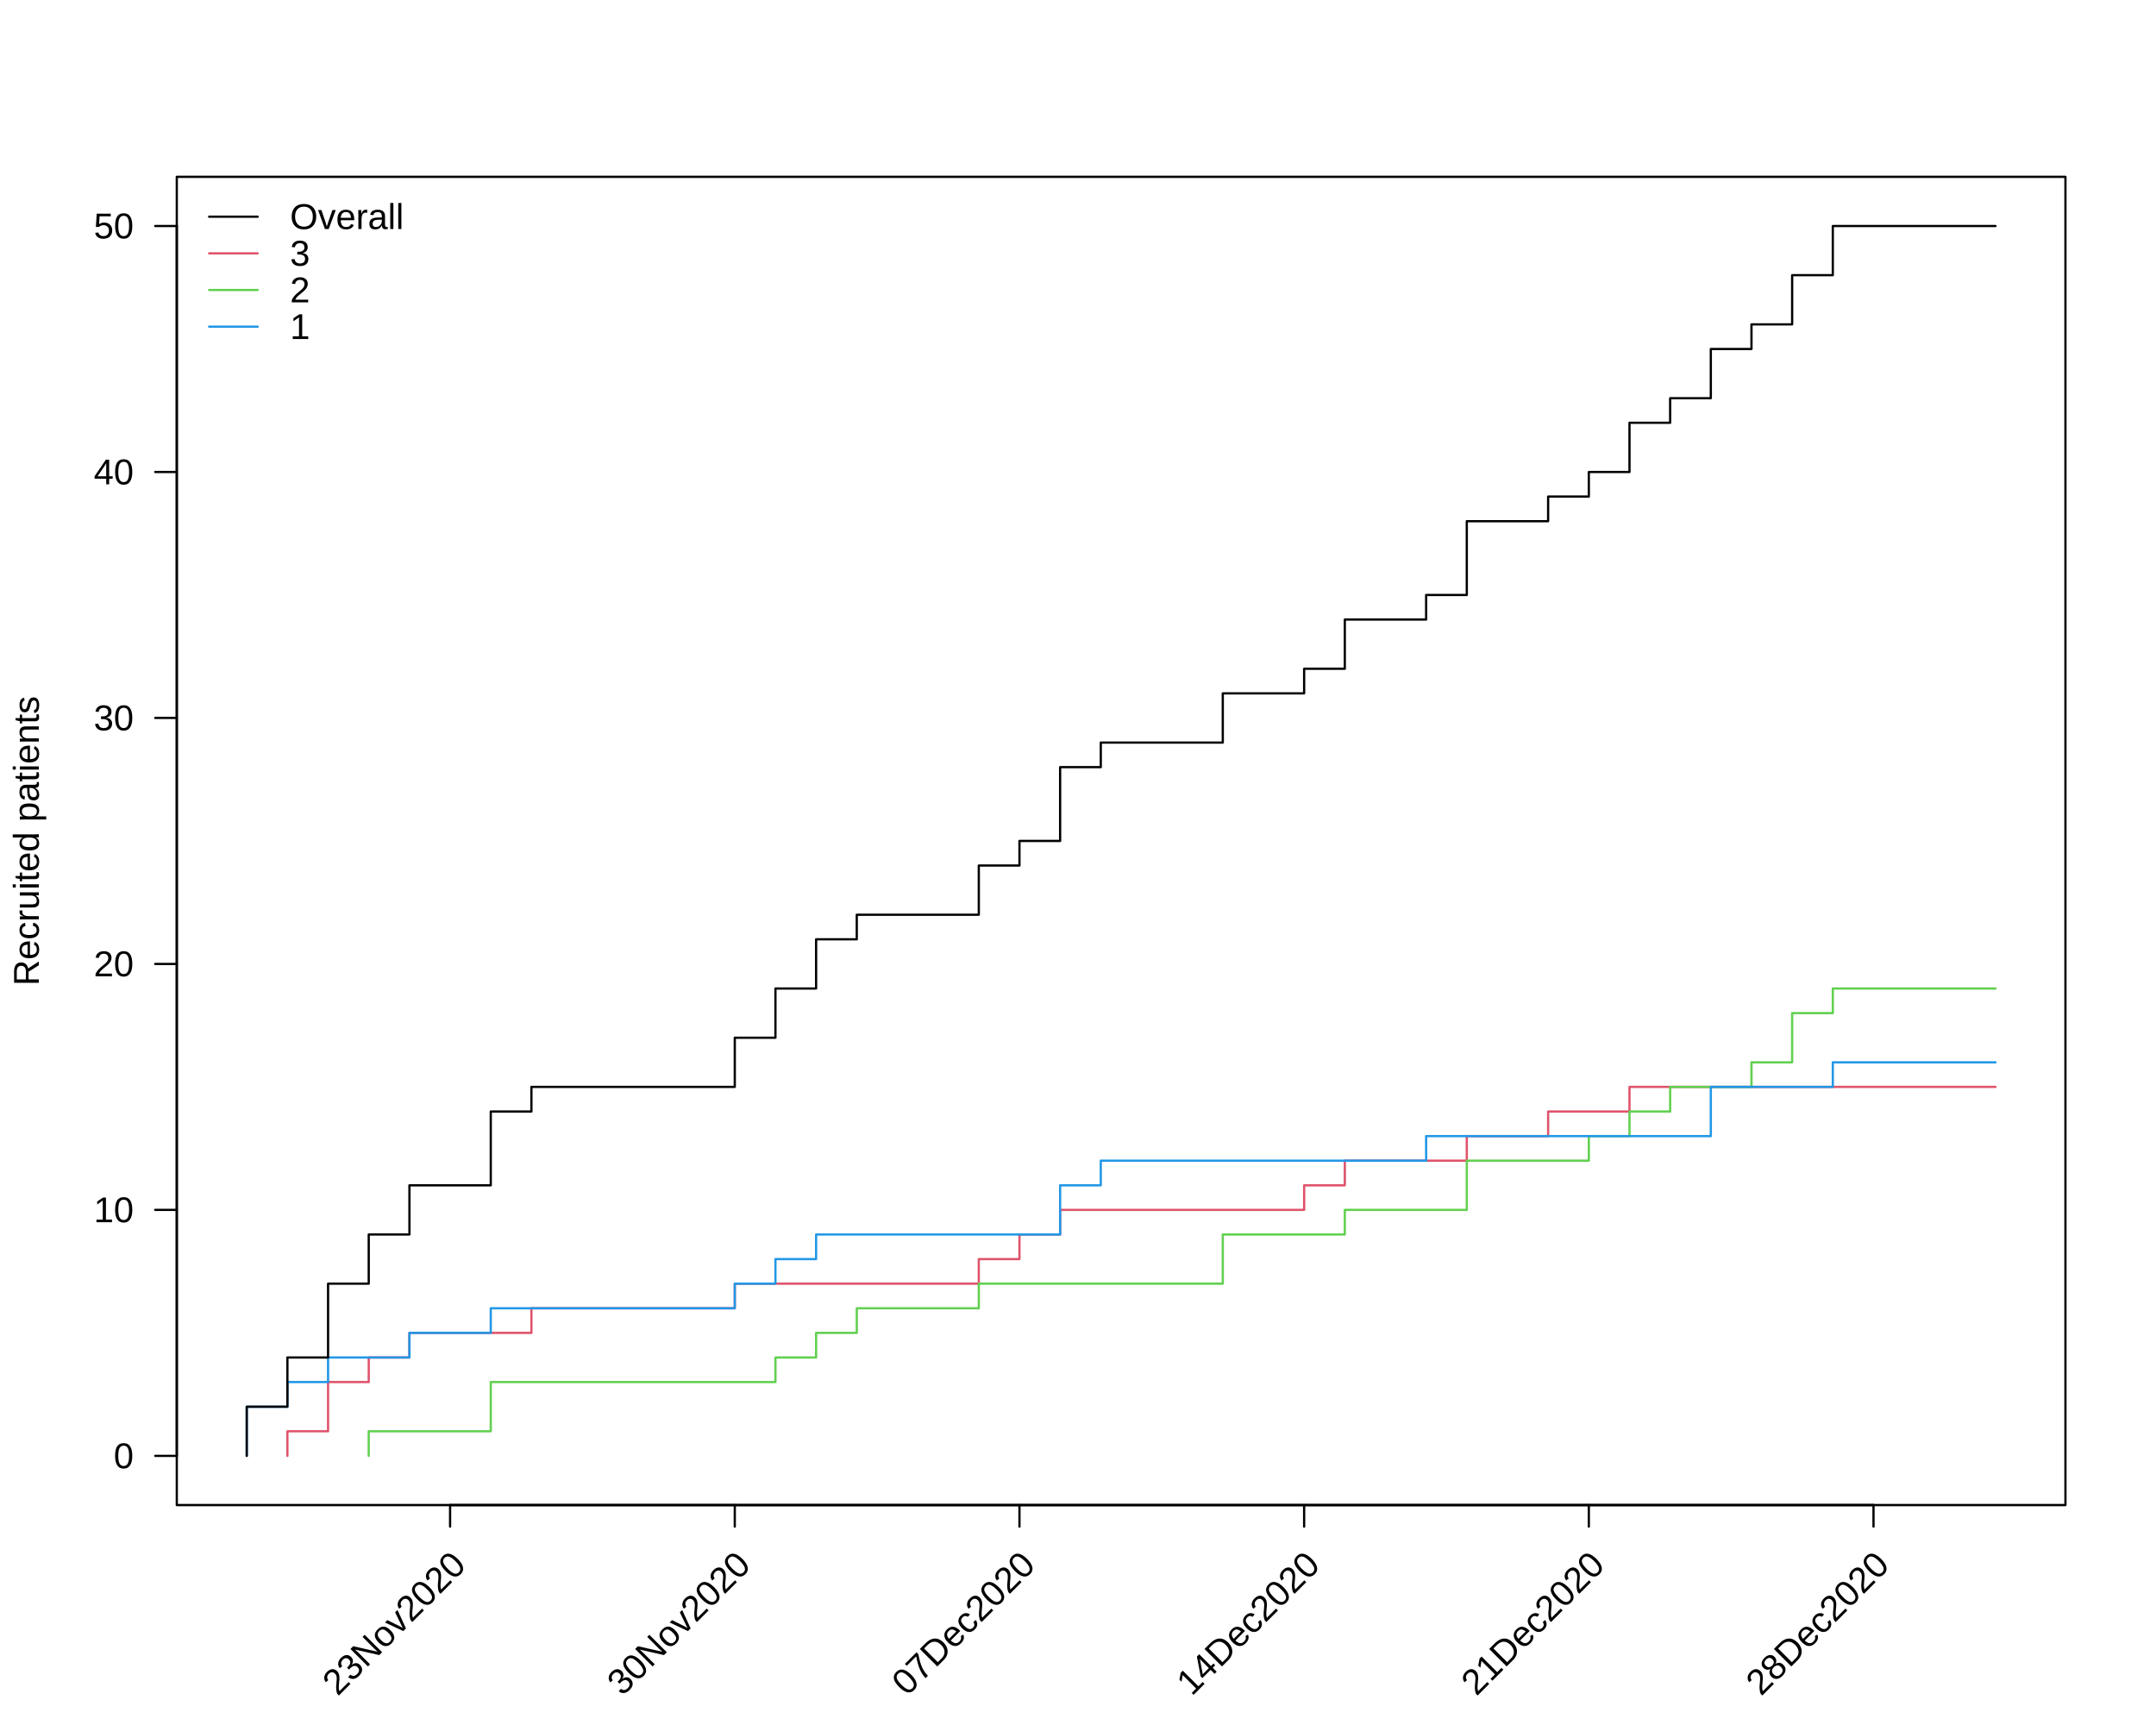
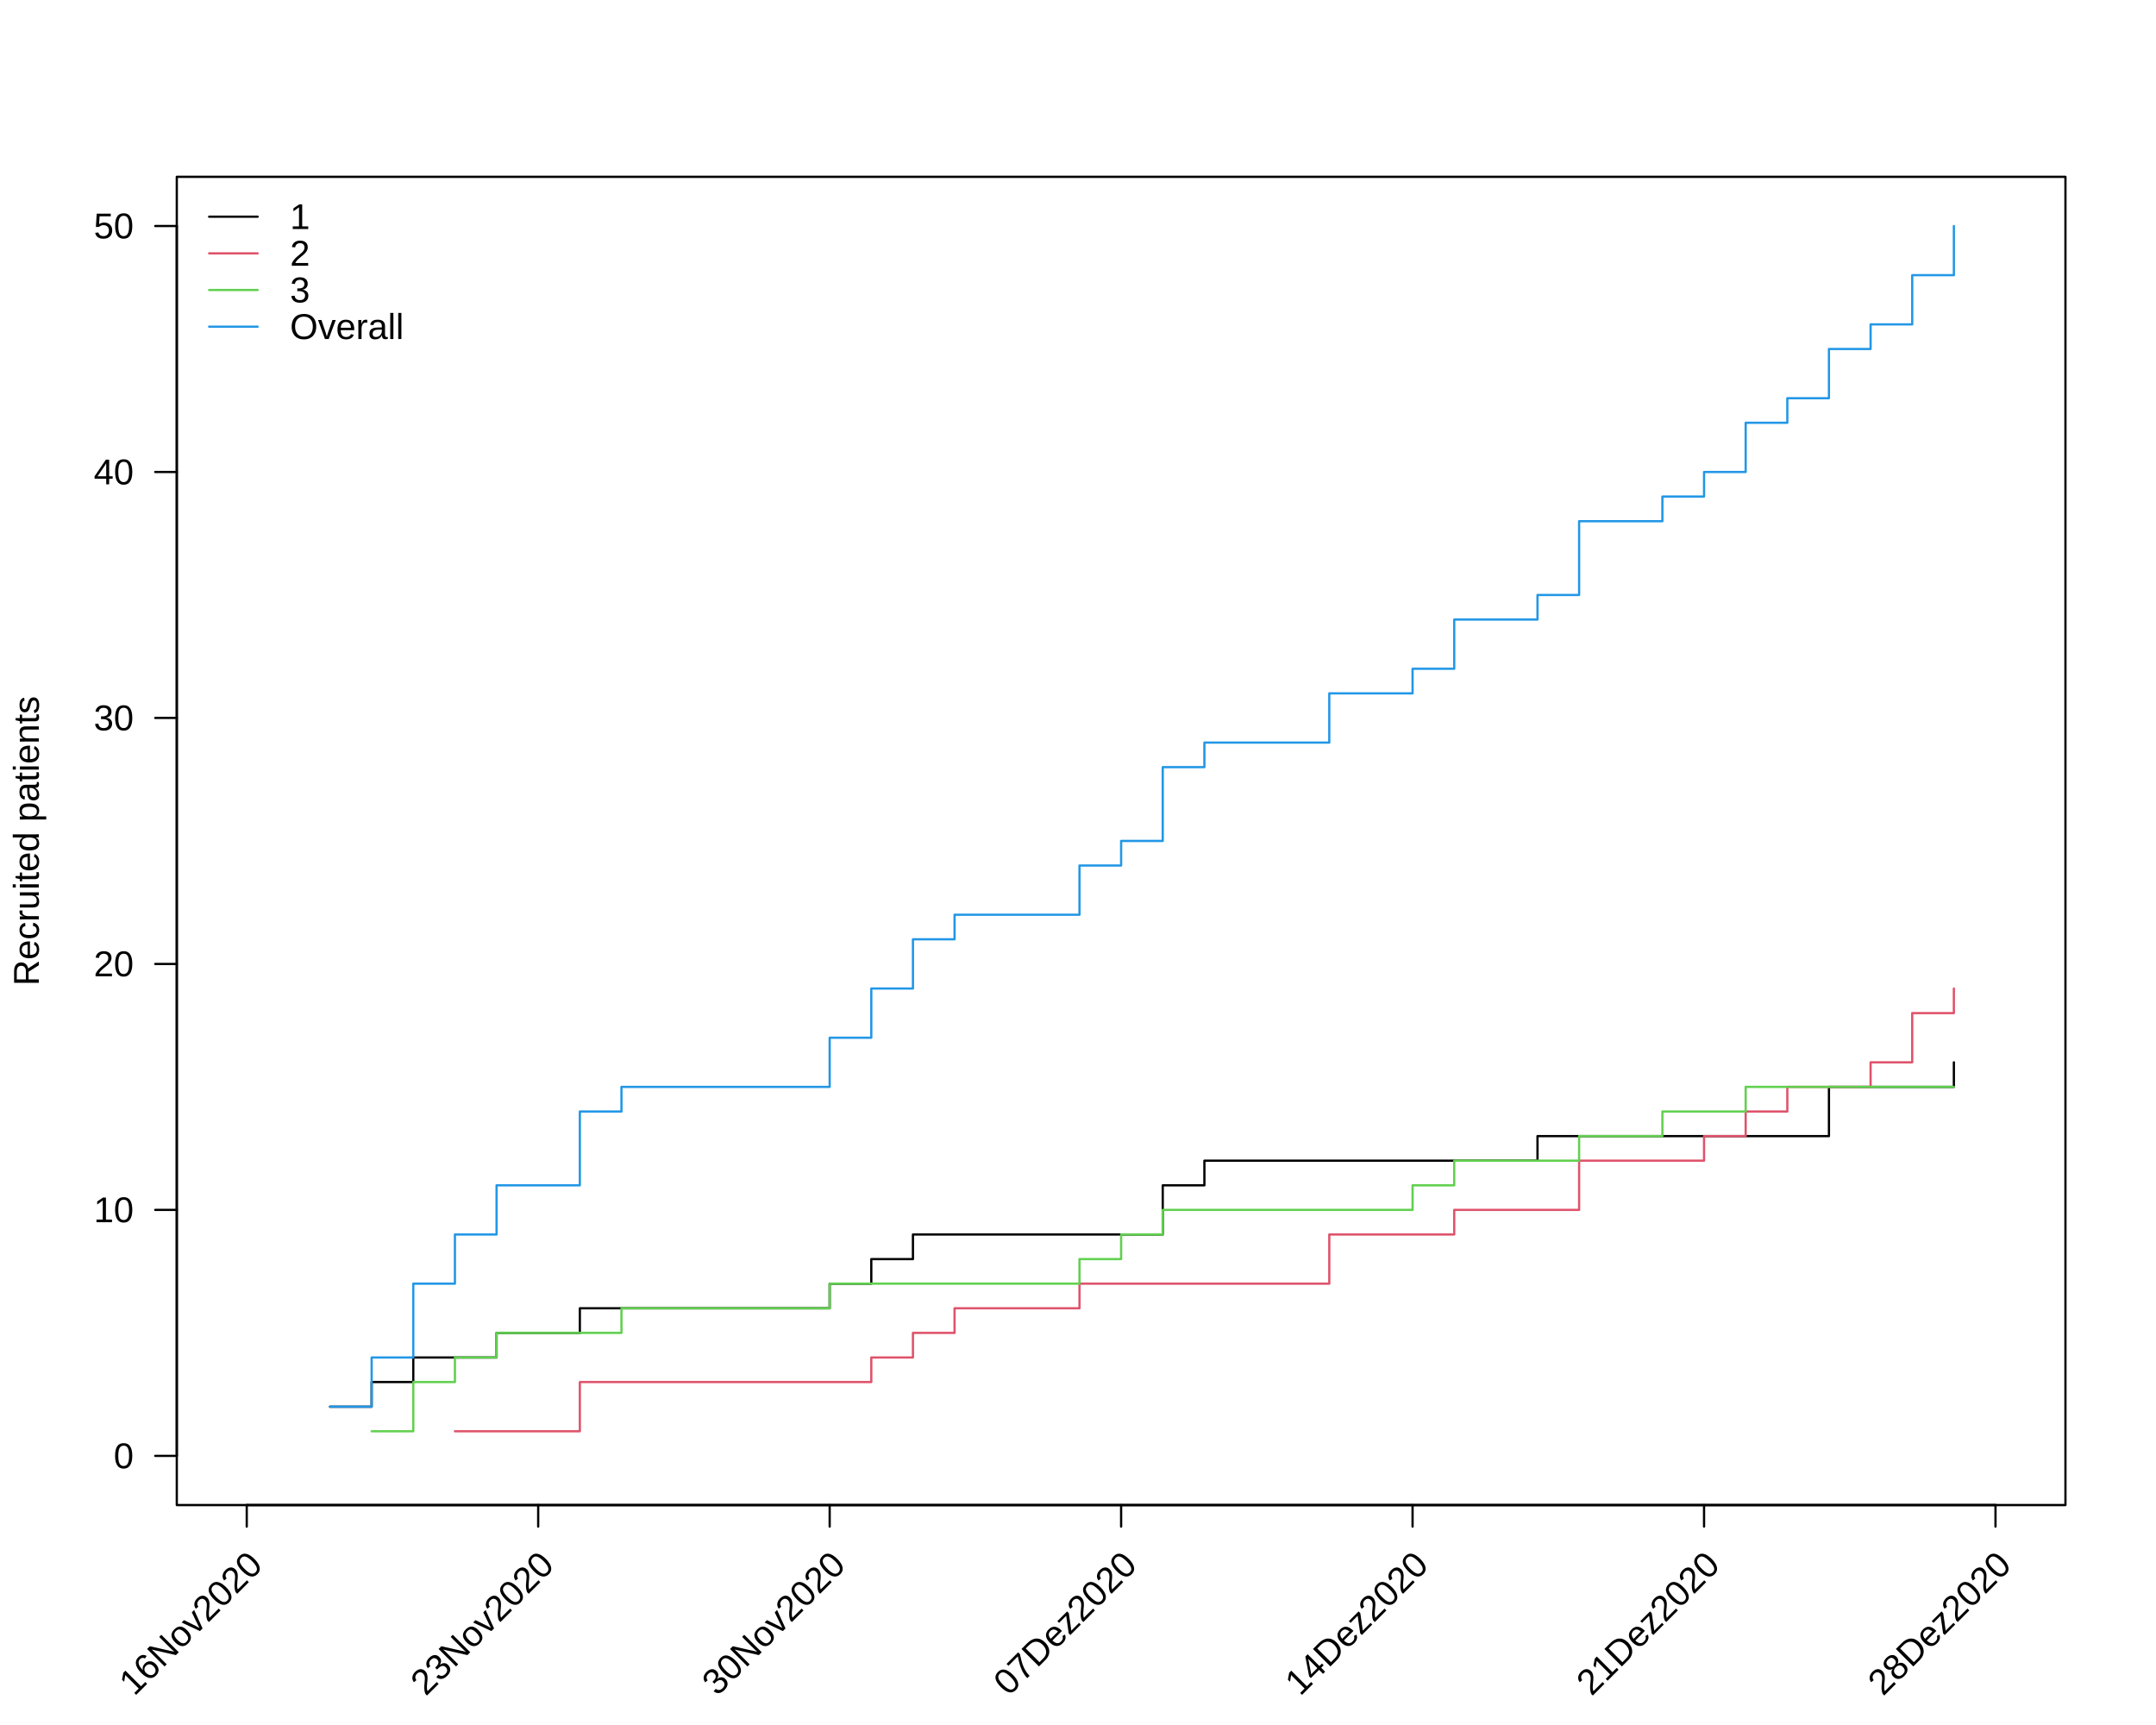
<svg xmlns="http://www.w3.org/2000/svg" viewBox="0 0 720.00 576.00">
  <defs>
    <style type="text/css">
    line, polyline, polygon, path, rect, circle {
      fill: none;
      stroke: #000000;
      stroke-linecap: round;
      stroke-linejoin: round;
      stroke-miterlimit: 10.00;
    }
  </style>
  </defs>
  <rect width="100%" height="100%" style="stroke: none; fill: #FFFFFF;" />
  <text transform="translate(12.96,329.15) rotate(-90)" style="font-size: 12.00px; font-family: Liberation Sans;" textLength="96.70px" lengthAdjust="spacingAndGlyphs">Recruited patients</text>
-   <polyline points="59.04,502.56 689.76,502.56 689.76,59.04 59.04,59.04 59.04,502.56 " style="stroke-width: 0.75;" />
-   <line x1="150.31" y1="502.56" x2="625.66" y2="502.56" style="stroke-width: 0.75;" />
-   <line x1="150.31" y1="502.56" x2="150.31" y2="509.76" style="stroke-width: 0.75;" />
-   <line x1="245.38" y1="502.56" x2="245.38" y2="509.76" style="stroke-width: 0.75;" />
-   <line x1="340.45" y1="502.56" x2="340.45" y2="509.76" style="stroke-width: 0.75;" />
-   <line x1="435.52" y1="502.56" x2="435.52" y2="509.76" style="stroke-width: 0.75;" />
-   <line x1="530.59" y1="502.56" x2="530.59" y2="509.76" style="stroke-width: 0.75;" />
-   <line x1="625.66" y1="502.56" x2="625.66" y2="509.76" style="stroke-width: 0.75;" />
-   <text transform="translate(112.74,566.58) rotate(-45)" style="font-size: 12.00px; font-family: Liberation Sans;" textLength="61.38px" lengthAdjust="spacingAndGlyphs">23Nov2020</text>
-   <text transform="translate(207.81,566.58) rotate(-45)" style="font-size: 12.00px; font-family: Liberation Sans;" textLength="61.38px" lengthAdjust="spacingAndGlyphs">30Nov2020</text>
-   <text transform="translate(302.88,566.58) rotate(-45)" style="font-size: 12.00px; font-family: Liberation Sans;" textLength="61.38px" lengthAdjust="spacingAndGlyphs">07Dec2020</text>
-   <text transform="translate(397.95,566.58) rotate(-45)" style="font-size: 12.00px; font-family: Liberation Sans;" textLength="61.38px" lengthAdjust="spacingAndGlyphs">14Dec2020</text>
-   <text transform="translate(493.02,566.58) rotate(-45)" style="font-size: 12.00px; font-family: Liberation Sans;" textLength="61.38px" lengthAdjust="spacingAndGlyphs">21Dec2020</text>
-   <text transform="translate(588.09,566.58) rotate(-45)" style="font-size: 12.00px; font-family: Liberation Sans;" textLength="61.38px" lengthAdjust="spacingAndGlyphs">28Dec2020</text>
+   <polygon points="59.04,502.56 689.76,502.56 689.76,59.04 59.04,59.04 " style="stroke-width: 0.75; fill: none;" />
+   <line x1="82.40" y1="502.56" x2="666.40" y2="502.56" style="stroke-width: 0.75;" />
+   <line x1="82.40" y1="502.56" x2="82.40" y2="509.76" style="stroke-width: 0.75;" />
+   <line x1="179.73" y1="502.56" x2="179.73" y2="509.76" style="stroke-width: 0.75;" />
+   <line x1="277.07" y1="502.56" x2="277.07" y2="509.76" style="stroke-width: 0.75;" />
+   <line x1="374.40" y1="502.56" x2="374.40" y2="509.76" style="stroke-width: 0.75;" />
+   <line x1="471.73" y1="502.56" x2="471.73" y2="509.76" style="stroke-width: 0.75;" />
+   <line x1="569.07" y1="502.56" x2="569.07" y2="509.76" style="stroke-width: 0.75;" />
+   <line x1="666.40" y1="502.56" x2="666.40" y2="509.76" style="stroke-width: 0.75;" />
+   <text transform="translate(44.83,566.58) rotate(-45)" style="font-size: 12.00px; font-family: Liberation Sans;" textLength="61.38px" lengthAdjust="spacingAndGlyphs">16Nov2020</text>
+   <text transform="translate(142.17,566.58) rotate(-45)" style="font-size: 12.00px; font-family: Liberation Sans;" textLength="61.38px" lengthAdjust="spacingAndGlyphs">23Nov2020</text>
+   <text transform="translate(239.50,566.58) rotate(-45)" style="font-size: 12.00px; font-family: Liberation Sans;" textLength="61.38px" lengthAdjust="spacingAndGlyphs">30Nov2020</text>
+   <text transform="translate(336.83,566.58) rotate(-45)" style="font-size: 12.00px; font-family: Liberation Sans;" textLength="61.38px" lengthAdjust="spacingAndGlyphs">07Dez2020</text>
+   <text transform="translate(434.17,566.58) rotate(-45)" style="font-size: 12.00px; font-family: Liberation Sans;" textLength="61.38px" lengthAdjust="spacingAndGlyphs">14Dez2020</text>
+   <text transform="translate(531.50,566.58) rotate(-45)" style="font-size: 12.00px; font-family: Liberation Sans;" textLength="61.38px" lengthAdjust="spacingAndGlyphs">21Dez2020</text>
+   <text transform="translate(628.83,566.58) rotate(-45)" style="font-size: 12.00px; font-family: Liberation Sans;" textLength="61.38px" lengthAdjust="spacingAndGlyphs">28Dez2020</text>
  <line x1="59.04" y1="486.13" x2="59.04" y2="75.47" style="stroke-width: 0.75;" />
  <line x1="59.04" y1="486.13" x2="51.84" y2="486.13" style="stroke-width: 0.75;" />
  <line x1="59.04" y1="404.00" x2="51.84" y2="404.00" style="stroke-width: 0.75;" />
  <line x1="59.04" y1="321.87" x2="51.84" y2="321.87" style="stroke-width: 0.75;" />
  <line x1="59.04" y1="239.73" x2="51.84" y2="239.73" style="stroke-width: 0.75;" />
  <line x1="59.04" y1="157.60" x2="51.84" y2="157.60" style="stroke-width: 0.75;" />
  <line x1="59.04" y1="75.47" x2="51.84" y2="75.47" style="stroke-width: 0.75;" />
  <text x="37.97" y="490.26" style="font-size: 12.00px; font-family: Liberation Sans;" textLength="6.67px" lengthAdjust="spacingAndGlyphs">0</text>
  <text x="31.30" y="408.12" style="font-size: 12.00px; font-family: Liberation Sans;" textLength="13.34px" lengthAdjust="spacingAndGlyphs">10</text>
  <text x="31.30" y="325.99" style="font-size: 12.00px; font-family: Liberation Sans;" textLength="13.34px" lengthAdjust="spacingAndGlyphs">20</text>
  <text x="31.30" y="243.86" style="font-size: 12.00px; font-family: Liberation Sans;" textLength="13.34px" lengthAdjust="spacingAndGlyphs">30</text>
  <text x="31.30" y="161.73" style="font-size: 12.00px; font-family: Liberation Sans;" textLength="13.34px" lengthAdjust="spacingAndGlyphs">40</text>
  <text x="31.30" y="79.59" style="font-size: 12.00px; font-family: Liberation Sans;" textLength="13.34px" lengthAdjust="spacingAndGlyphs">50</text>
  <defs>
    <clipPath id="cpNTkuMDR8Njg5Ljc2fDUwMi41Nnw1OS4wNA==">
      <rect x="59.04" y="59.04" width="630.72" height="443.52" />
    </clipPath>
  </defs>
-   <polyline points="95.98,486.13 95.98,486.13 95.98,477.92 109.56,477.92 109.56,461.49 123.14,461.49 123.14,453.28 136.73,453.28 136.73,445.07 177.47,445.07 177.47,436.85 245.38,436.85 245.38,428.64 326.87,428.64 326.87,420.43 340.45,420.43 340.45,412.21 354.03,412.21 354.03,404.00 435.52,404.00 435.52,395.79 449.10,395.79 449.10,387.57 489.84,387.57 489.84,379.36 517.00,379.36 517.00,371.15 544.17,371.15 544.17,362.93 666.40,362.93 666.40,362.93 " style="stroke-width: 0.75; stroke: #DF536B;" clip-path="url(#cpNTkuMDR8Njg5Ljc2fDUwMi41Nnw1OS4wNA==)" />
-   <polyline points="123.14,486.13 123.14,486.13 123.14,477.92 163.89,477.92 163.89,461.49 258.96,461.49 258.96,453.28 272.54,453.28 272.54,445.07 286.12,445.07 286.12,436.85 326.87,436.85 326.87,428.64 408.35,428.64 408.35,412.21 449.10,412.21 449.10,404.00 489.84,404.00 489.84,387.57 530.59,387.57 530.59,379.36 544.17,379.36 544.17,371.15 557.75,371.15 557.75,362.93 584.91,362.93 584.91,354.72 598.49,354.72 598.49,338.29 612.07,338.29 612.07,330.08 666.40,330.08 666.40,330.08 " style="stroke-width: 0.75; stroke: #61D04F;" clip-path="url(#cpNTkuMDR8Njg5Ljc2fDUwMi41Nnw1OS4wNA==)" />
-   <polyline points="82.40,486.13 82.40,486.13 82.40,469.71 95.98,469.71 95.98,461.49 109.56,461.49 109.56,453.28 136.73,453.28 136.73,445.07 163.89,445.07 163.89,436.85 245.38,436.85 245.38,428.64 258.96,428.64 258.96,420.43 272.54,420.43 272.54,412.21 354.03,412.21 354.03,395.79 367.61,395.79 367.61,387.57 476.26,387.57 476.26,379.36 571.33,379.36 571.33,362.93 612.07,362.93 612.07,354.72 666.40,354.72 666.40,354.72 " style="stroke-width: 0.75; stroke: #2297E6;" clip-path="url(#cpNTkuMDR8Njg5Ljc2fDUwMi41Nnw1OS4wNA==)" />
-   <polyline points="82.40,486.13 82.40,486.13 82.40,469.71 95.98,469.71 95.98,453.28 109.56,453.28 109.56,428.64 123.14,428.64 123.14,412.21 136.73,412.21 136.73,395.79 163.89,395.79 163.89,371.15 177.47,371.15 177.47,362.93 245.38,362.93 245.38,346.51 258.96,346.51 258.96,330.08 272.54,330.08 272.54,313.65 286.12,313.65 286.12,305.44 326.87,305.44 326.87,289.01 340.45,289.01 340.45,280.80 354.03,280.80 354.03,256.16 367.61,256.16 367.61,247.95 408.35,247.95 408.35,231.52 435.52,231.52 435.52,223.31 449.10,223.31 449.10,206.88 476.26,206.88 476.26,198.67 489.84,198.67 489.84,174.03 517.00,174.03 517.00,165.81 530.59,165.81 530.59,157.60 544.17,157.60 544.17,141.17 557.75,141.17 557.75,132.96 571.33,132.96 571.33,116.53 584.91,116.53 584.91,108.32 598.49,108.32 598.49,91.89 612.07,91.89 612.07,75.47 666.40,75.47 666.40,75.47 " style="stroke-width: 0.75;" clip-path="url(#cpNTkuMDR8Njg5Ljc2fDUwMi41Nnw1OS4wNA==)" />
+   <polyline points="110.21,469.71 124.11,469.71 124.11,461.49 138.02,461.49 138.02,453.28 165.83,453.28 165.83,445.07 193.64,445.07 193.64,436.85 277.07,436.85 277.07,428.64 290.97,428.64 290.97,420.43 304.88,420.43 304.88,412.21 388.30,412.21 388.30,395.79 402.21,395.79 402.21,387.57 513.45,387.57 513.45,379.36 610.78,379.36 610.78,362.93 652.50,362.93 652.50,354.72 " style="stroke-width: 0.75;" clip-path="url(#cpNTkuMDR8Njg5Ljc2fDUwMi41Nnw1OS4wNA==)" />
+   <polyline points="151.92,477.92 193.64,477.92 193.64,461.49 290.97,461.49 290.97,453.28 304.88,453.28 304.88,445.07 318.78,445.07 318.78,436.85 360.50,436.85 360.50,428.64 443.92,428.64 443.92,412.21 485.64,412.21 485.64,404.00 527.35,404.00 527.35,387.57 569.07,387.57 569.07,379.36 582.97,379.36 582.97,371.15 596.88,371.15 596.88,362.93 624.69,362.93 624.69,354.72 638.59,354.72 638.59,338.29 652.50,338.29 652.50,330.08 " style="stroke-width: 0.75; stroke: #DF536B;" clip-path="url(#cpNTkuMDR8Njg5Ljc2fDUwMi41Nnw1OS4wNA==)" />
+   <polyline points="124.11,477.92 138.02,477.92 138.02,461.49 151.92,461.49 151.92,453.28 165.83,453.28 165.83,445.07 207.54,445.07 207.54,436.85 277.07,436.85 277.07,428.64 360.50,428.64 360.50,420.43 374.40,420.43 374.40,412.21 388.30,412.21 388.30,404.00 471.73,404.00 471.73,395.79 485.64,395.79 485.64,387.57 527.35,387.57 527.35,379.36 555.16,379.36 555.16,371.15 582.97,371.15 582.97,362.93 652.50,362.93 652.50,362.93 " style="stroke-width: 0.75; stroke: #61D04F;" clip-path="url(#cpNTkuMDR8Njg5Ljc2fDUwMi41Nnw1OS4wNA==)" />
+   <polyline points="110.21,469.71 124.11,469.71 124.11,453.28 138.02,453.28 138.02,428.64 151.92,428.64 151.92,412.21 165.83,412.21 165.83,395.79 193.64,395.79 193.64,371.15 207.54,371.15 207.54,362.93 277.07,362.93 277.07,346.51 290.97,346.51 290.97,330.08 304.88,330.08 304.88,313.65 318.78,313.65 318.78,305.44 360.50,305.44 360.50,289.01 374.40,289.01 374.40,280.80 388.30,280.80 388.30,256.16 402.21,256.16 402.21,247.95 443.92,247.95 443.92,231.52 471.73,231.52 471.73,223.31 485.64,223.31 485.64,206.88 513.45,206.88 513.45,198.67 527.35,198.67 527.35,174.03 555.16,174.03 555.16,165.81 569.07,165.81 569.07,157.60 582.97,157.60 582.97,141.17 596.88,141.17 596.88,132.96 610.78,132.96 610.78,116.53 624.69,116.53 624.69,108.32 638.59,108.32 638.59,91.89 652.50,91.89 652.50,75.47 " style="stroke-width: 0.75; stroke: #2297E6;" clip-path="url(#cpNTkuMDR8Njg5Ljc2fDUwMi41Nnw1OS4wNA==)" />
  <line x1="69.84" y1="72.36" x2="86.04" y2="72.36" style="stroke-width: 0.75;" clip-path="url(#cpNTkuMDR8Njg5Ljc2fDUwMi41Nnw1OS4wNA==)" />
  <line x1="69.84" y1="84.60" x2="86.04" y2="84.60" style="stroke-width: 0.75; stroke: #DF536B;" clip-path="url(#cpNTkuMDR8Njg5Ljc2fDUwMi41Nnw1OS4wNA==)" />
  <line x1="69.84" y1="96.84" x2="86.04" y2="96.84" style="stroke-width: 0.75; stroke: #61D04F;" clip-path="url(#cpNTkuMDR8Njg5Ljc2fDUwMi41Nnw1OS4wNA==)" />
  <line x1="69.84" y1="109.08" x2="86.04" y2="109.08" style="stroke-width: 0.75; stroke: #2297E6;" clip-path="url(#cpNTkuMDR8Njg5Ljc2fDUwMi41Nnw1OS4wNA==)" />
  <g clip-path="url(#cpNTkuMDR8Njg5Ljc2fDUwMi41Nnw1OS4wNA==)">
-     <text x="96.84" y="76.48" style="font-size: 12.00px; font-family: Liberation Sans;" textLength="38.02px" lengthAdjust="spacingAndGlyphs">Overall</text>
+     <text x="96.84" y="76.48" style="font-size: 12.00px; font-family: Liberation Sans;" textLength="6.67px" lengthAdjust="spacingAndGlyphs">1</text>
  </g>
  <g clip-path="url(#cpNTkuMDR8Njg5Ljc2fDUwMi41Nnw1OS4wNA==)">
-     <text x="96.84" y="88.72" style="font-size: 12.00px; font-family: Liberation Sans;" textLength="6.67px" lengthAdjust="spacingAndGlyphs">3</text>
+     <text x="96.84" y="88.72" style="font-size: 12.00px; font-family: Liberation Sans;" textLength="6.67px" lengthAdjust="spacingAndGlyphs">2</text>
  </g>
  <g clip-path="url(#cpNTkuMDR8Njg5Ljc2fDUwMi41Nnw1OS4wNA==)">
-     <text x="96.84" y="100.96" style="font-size: 12.00px; font-family: Liberation Sans;" textLength="6.67px" lengthAdjust="spacingAndGlyphs">2</text>
+     <text x="96.84" y="100.96" style="font-size: 12.00px; font-family: Liberation Sans;" textLength="6.67px" lengthAdjust="spacingAndGlyphs">3</text>
  </g>
  <g clip-path="url(#cpNTkuMDR8Njg5Ljc2fDUwMi41Nnw1OS4wNA==)">
-     <text x="96.84" y="113.20" style="font-size: 12.00px; font-family: Liberation Sans;" textLength="6.67px" lengthAdjust="spacingAndGlyphs">1</text>
+     <text x="96.84" y="113.20" style="font-size: 12.00px; font-family: Liberation Sans;" textLength="38.02px" lengthAdjust="spacingAndGlyphs">Overall</text>
  </g>
</svg>
